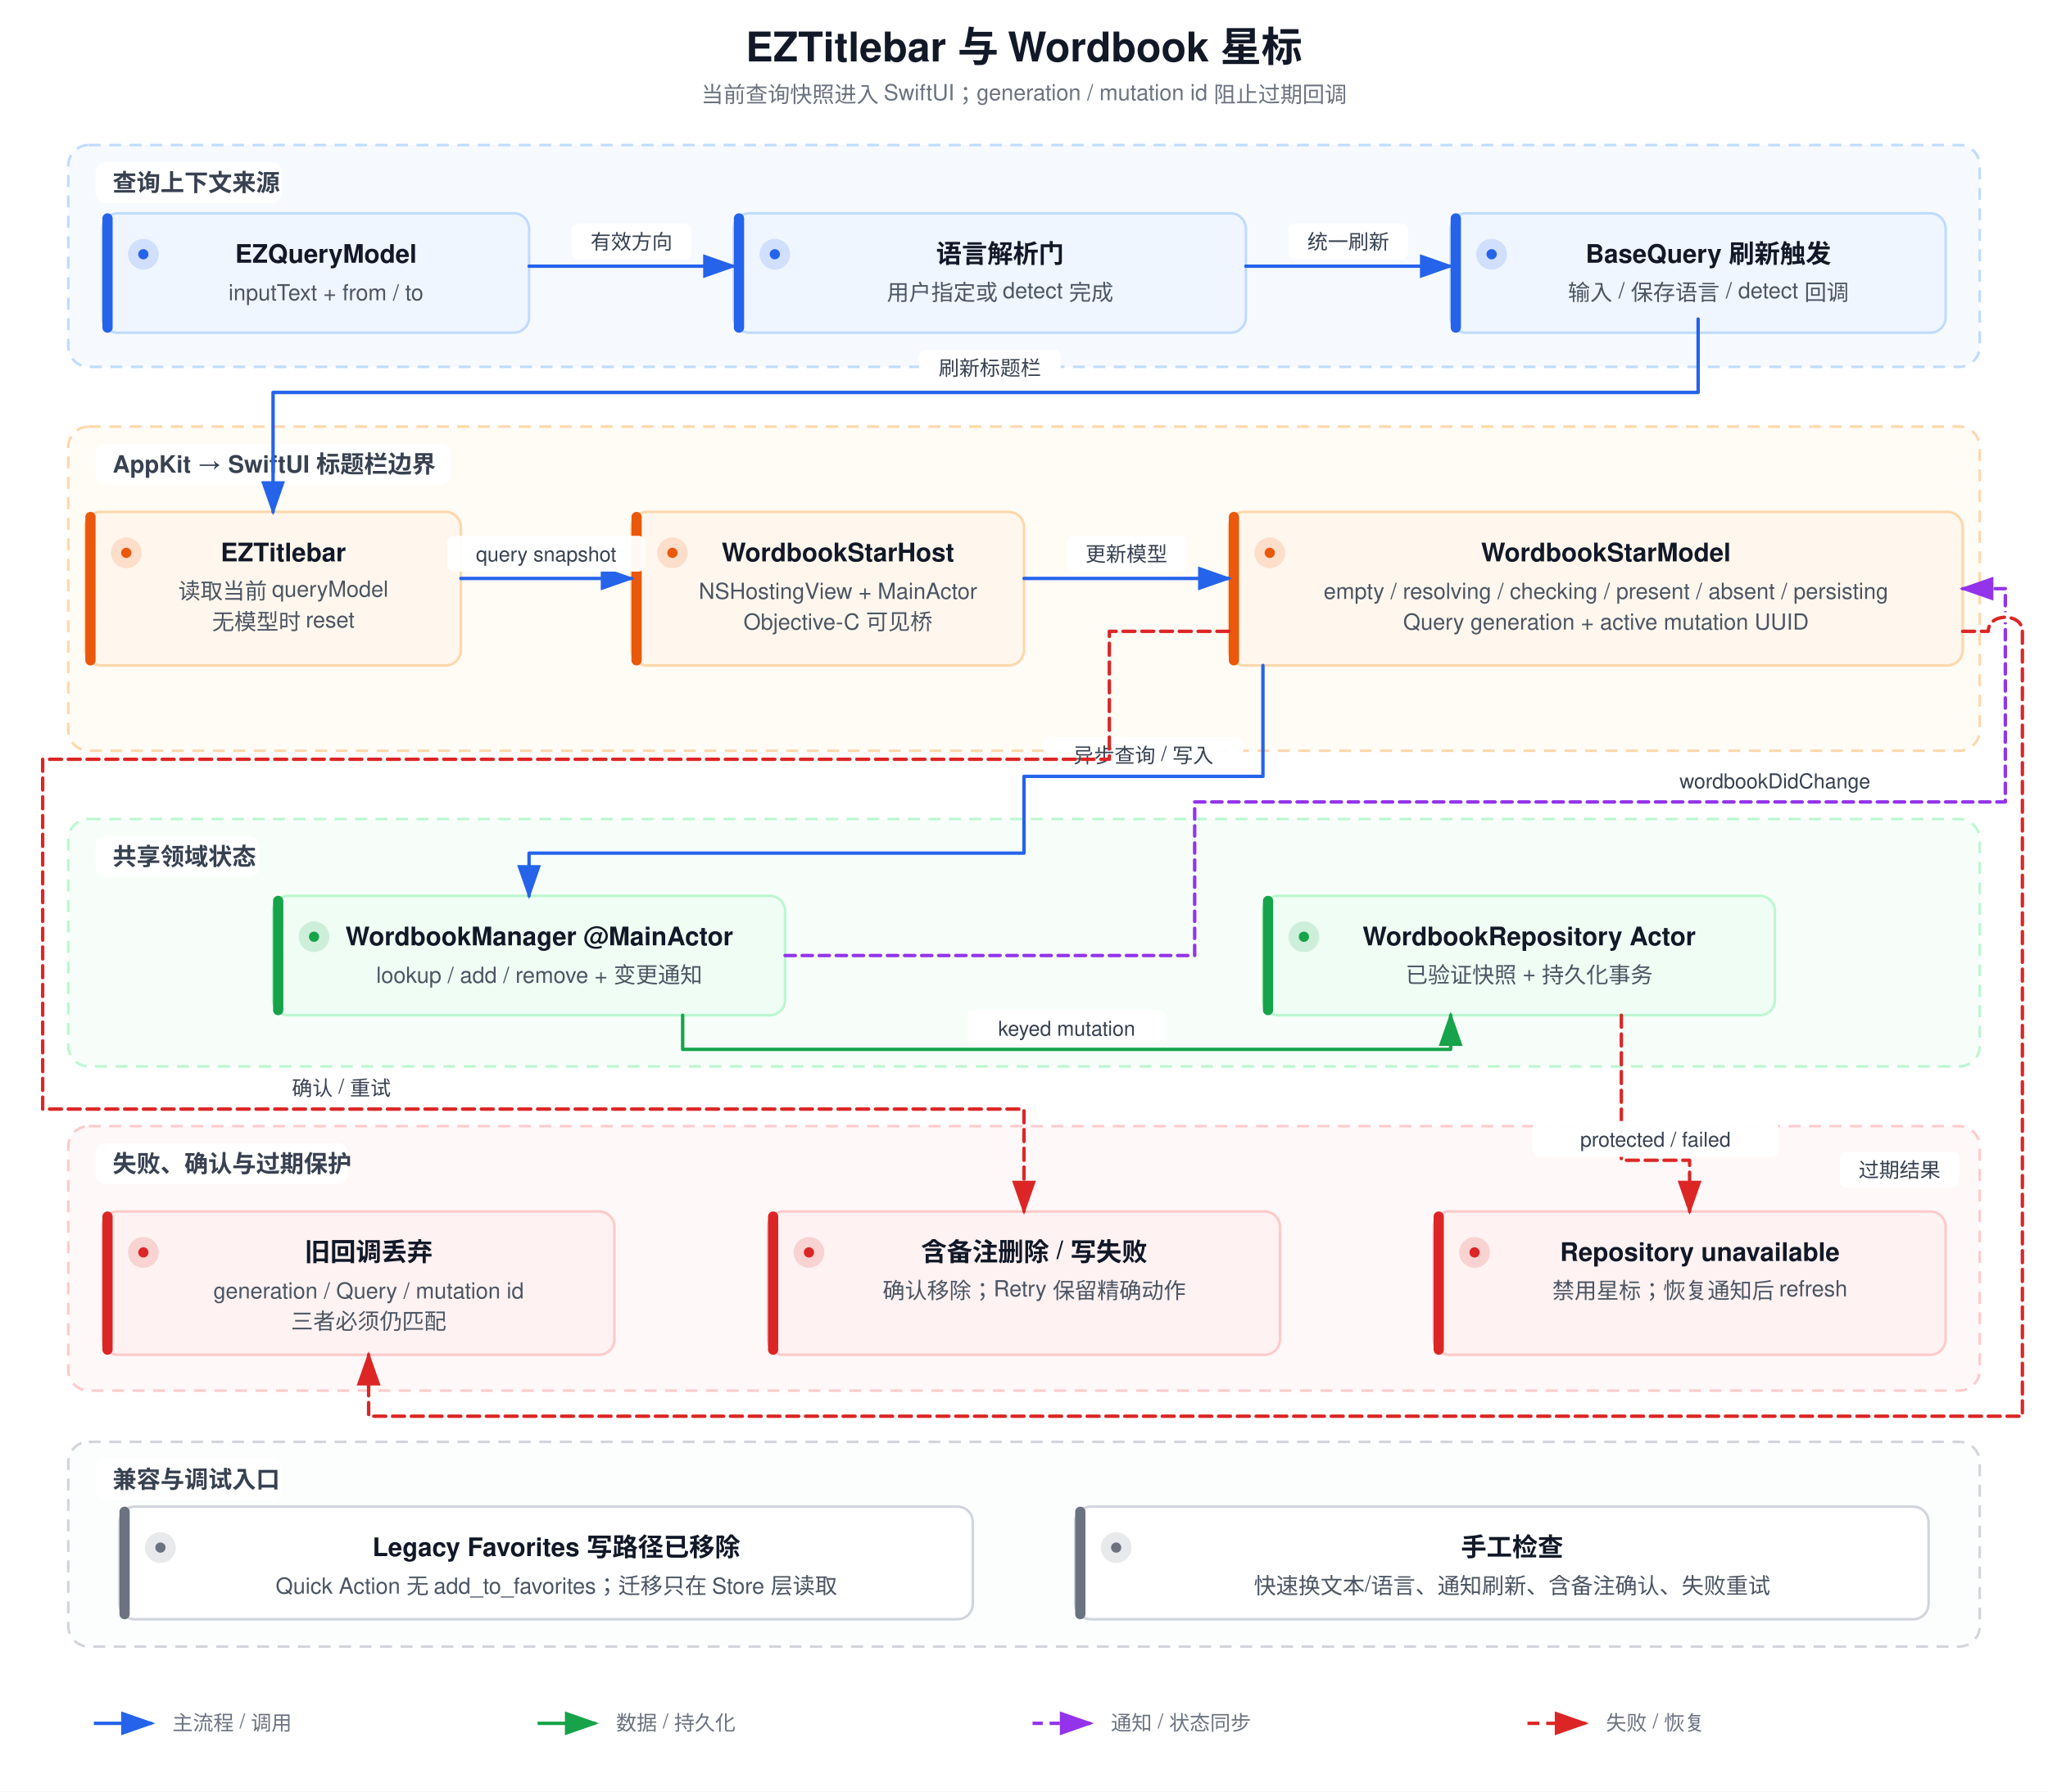
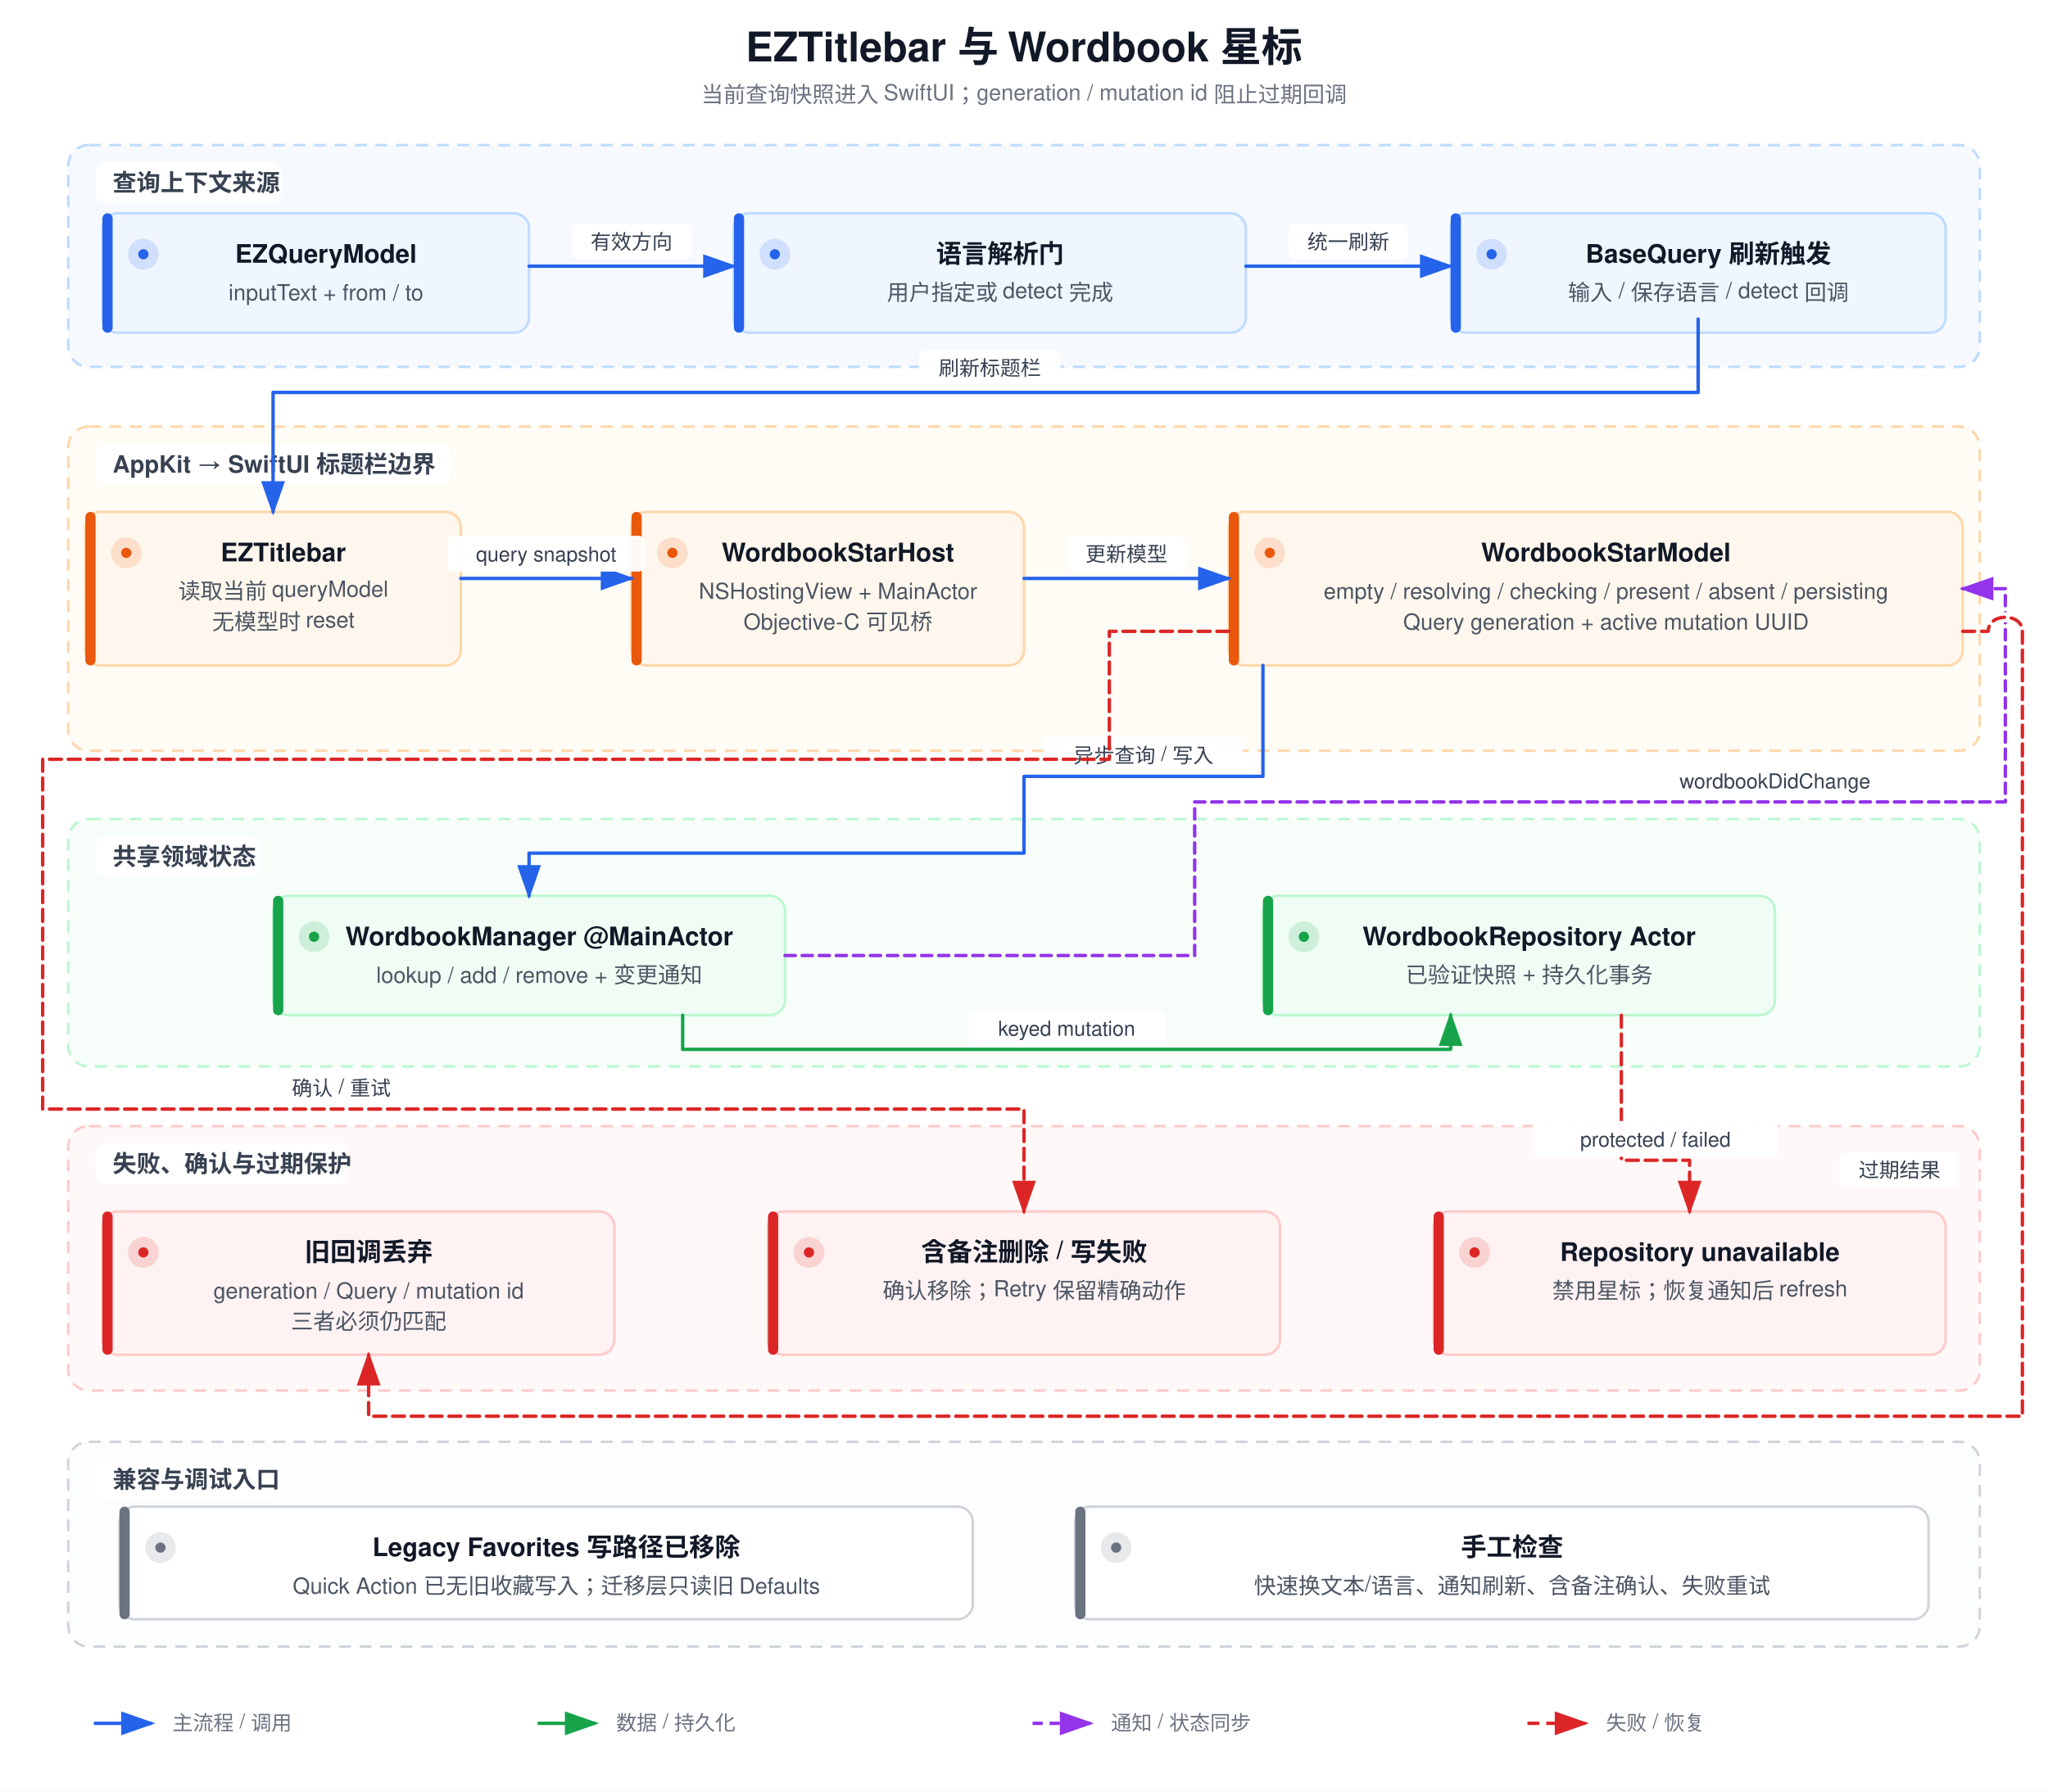
<svg xmlns="http://www.w3.org/2000/svg" viewBox="0 0 1200 1050" width="1200" height="1050">
  <style>
    text { font-family: 'Helvetica Neue', Helvetica, Arial, 'PingFang SC', 'Microsoft YaHei', sans-serif; }
    .diagram-title { fill: #111827; font-size: 24px; font-weight: 600; }
    .subtitle { fill: #6b7280; font-size: 13px; }
    .group-title { fill: #374151; font-size: 14px; font-weight: 600; }
    .node-title { fill: #111827; font-size: 15px; font-weight: 600; }
    .body { fill: #4b5563; font-size: 13px; }
    .edge-label { fill: #374151; font-size: 12px; font-weight: 500; }
    .legend { fill: #6b7280; font-size: 12px; }
  </style>
  <defs>
    <marker id="arrow-blue" markerWidth="10" markerHeight="7" refX="9" refY="3.5" orient="auto">
      <polygon points="0 0, 10 3.5, 0 7" fill="#2563eb" />
    </marker>
    <marker id="arrow-green" markerWidth="10" markerHeight="7" refX="9" refY="3.5" orient="auto">
      <polygon points="0 0, 10 3.5, 0 7" fill="#16a34a" />
    </marker>
    <marker id="arrow-purple" markerWidth="10" markerHeight="7" refX="9" refY="3.5" orient="auto">
      <polygon points="0 0, 10 3.5, 0 7" fill="#9333ea" />
    </marker>
    <marker id="arrow-alert" markerWidth="10" markerHeight="7" refX="9" refY="3.5" orient="auto">
      <polygon points="0 0, 10 3.5, 0 7" fill="#dc2626" />
    </marker>
  </defs>
  <rect width="1200" height="1050" fill="#ffffff" />
  <text x="600" y="36" text-anchor="middle" class="diagram-title">EZTitlebar 与 Wordbook 星标</text>
  <text x="600" y="60" text-anchor="middle" class="subtitle">当前查询快照进入 SwiftUI；generation / mutation id 阻止过期回调</text>
  <rect x="40" y="85" width="1120" height="130" rx="12" fill="#eff6ff" fill-opacity="0.55" stroke="#bfdbfe" stroke-width="1.5" stroke-dasharray="7 5" />
  <rect x="56" y="95" width="109" height="24" rx="6" fill="#ffffff" opacity="0.96" />
  <text x="66" y="112" class="group-title">查询上下文来源</text>
  <rect x="60" y="125" width="250" height="70" rx="9" fill="#eff6ff" stroke="#bfdbfe" stroke-width="1.5" />
  <rect x="60" y="125" width="6" height="70" rx="3" fill="#2563eb" />
  <circle cx="84" cy="149" r="9" fill="#2563eb" opacity="0.16" />
  <circle cx="84" cy="149" r="3" fill="#2563eb" />
  <text x="191" y="154" text-anchor="middle" class="node-title">EZQueryModel</text>
  <text x="191" y="176" text-anchor="middle" class="body">inputText + from / to</text>
  <rect x="430" y="125" width="300" height="70" rx="9" fill="#eff6ff" stroke="#bfdbfe" stroke-width="1.5" />
  <rect x="430" y="125" width="6" height="70" rx="3" fill="#2563eb" />
  <circle cx="454" cy="149" r="9" fill="#2563eb" opacity="0.16" />
  <circle cx="454" cy="149" r="3" fill="#2563eb" />
  <text x="586" y="154" text-anchor="middle" class="node-title">语言解析门</text>
  <text x="586" y="176" text-anchor="middle" class="body">用户指定或 detect 完成</text>
  <rect x="850" y="125" width="290" height="70" rx="9" fill="#eff6ff" stroke="#bfdbfe" stroke-width="1.5" />
  <rect x="850" y="125" width="6" height="70" rx="3" fill="#2563eb" />
  <circle cx="874" cy="149" r="9" fill="#2563eb" opacity="0.16" />
  <circle cx="874" cy="149" r="3" fill="#2563eb" />
  <text x="1001" y="154" text-anchor="middle" class="node-title">BaseQuery 刷新触发</text>
  <text x="1001" y="176" text-anchor="middle" class="body">输入 / 保存语言 / detect 回调</text>
  <path d="M 310 156 H 430" fill="none" stroke="#2563eb" stroke-width="2" stroke-linecap="round" stroke-linejoin="round" marker-end="url(#arrow-blue)" />
  <rect x="335" y="131" width="70" height="21" rx="4" fill="#ffffff" opacity="0.96" />
  <text x="370" y="146" text-anchor="middle" class="edge-label">有效方向</text>
  <path d="M 730 156 H 850" fill="none" stroke="#2563eb" stroke-width="2" stroke-linecap="round" stroke-linejoin="round" marker-end="url(#arrow-blue)" />
  <rect x="755" y="131" width="70" height="21" rx="4" fill="#ffffff" opacity="0.96" />
  <text x="790" y="146" text-anchor="middle" class="edge-label">统一刷新</text>
  <rect x="40" y="250" width="1120" height="190" rx="12" fill="#fff7ed" fill-opacity="0.55" stroke="#fed7aa" stroke-width="1.5" stroke-dasharray="7 5" />
  <rect x="56" y="260" width="208" height="24" rx="6" fill="#ffffff" opacity="0.96" />
  <text x="66" y="277" class="group-title">AppKit → SwiftUI 标题栏边界</text>
  <rect x="50" y="300" width="220" height="90" rx="9" fill="#fff7ed" stroke="#fed7aa" stroke-width="1.5" />
  <rect x="50" y="300" width="6" height="90" rx="3" fill="#ea580c" />
  <circle cx="74" cy="324" r="9" fill="#ea580c" opacity="0.16" />
  <circle cx="74" cy="324" r="3" fill="#ea580c" />
  <text x="166" y="329" text-anchor="middle" class="node-title">EZTitlebar</text>
  <text x="166" y="351" text-anchor="middle" class="body">读取当前 queryModel</text>
  <text x="166" y="369" text-anchor="middle" class="body">无模型时 reset</text>
  <rect x="370" y="300" width="230" height="90" rx="9" fill="#fff7ed" stroke="#fed7aa" stroke-width="1.5" />
  <rect x="370" y="300" width="6" height="90" rx="3" fill="#ea580c" />
  <circle cx="394" cy="324" r="9" fill="#ea580c" opacity="0.16" />
  <circle cx="394" cy="324" r="3" fill="#ea580c" />
  <text x="491" y="329" text-anchor="middle" class="node-title">WordbookStarHost</text>
  <text x="491" y="351" text-anchor="middle" class="body">NSHostingView + MainActor</text>
  <text x="491" y="369" text-anchor="middle" class="body">Objective-C 可见桥</text>
  <rect x="720" y="300" width="430" height="90" rx="9" fill="#fff7ed" stroke="#fed7aa" stroke-width="1.5" />
  <rect x="720" y="300" width="6" height="90" rx="3" fill="#ea580c" />
  <circle cx="744" cy="324" r="9" fill="#ea580c" opacity="0.16" />
  <circle cx="744" cy="324" r="3" fill="#ea580c" />
  <text x="941" y="329" text-anchor="middle" class="node-title">WordbookStarModel</text>
  <text x="941" y="351" text-anchor="middle" class="body">empty / resolving / checking / present / absent / persisting</text>
  <text x="941" y="369" text-anchor="middle" class="body">Query generation + active mutation UUID</text>
  <path d="M 995 187 V 230 H 160 V 300" fill="none" stroke="#2563eb" stroke-width="2" stroke-linecap="round" stroke-linejoin="round" marker-end="url(#arrow-blue)" />
  <rect x="538.5" y="205" width="83" height="21" rx="4" fill="#ffffff" opacity="0.96" />
  <text x="580" y="220" text-anchor="middle" class="edge-label">刷新标题栏</text>
  <path d="M 270 339 H 370" fill="none" stroke="#2563eb" stroke-width="2" stroke-linecap="round" stroke-linejoin="round" marker-end="url(#arrow-blue)" />
  <rect x="262" y="314" width="116" height="21" rx="4" fill="#ffffff" opacity="0.96" />
  <text x="320" y="329" text-anchor="middle" class="edge-label">query snapshot</text>
  <path d="M 600 339 H 720" fill="none" stroke="#2563eb" stroke-width="2" stroke-linecap="round" stroke-linejoin="round" marker-end="url(#arrow-blue)" />
  <rect x="625" y="314" width="70" height="21" rx="4" fill="#ffffff" opacity="0.96" />
  <text x="660" y="329" text-anchor="middle" class="edge-label">更新模型</text>
  <rect x="40" y="480" width="1120" height="145" rx="12" fill="#f0fdf4" fill-opacity="0.55" stroke="#bbf7d0" stroke-width="1.5" stroke-dasharray="7 5" />
  <rect x="56" y="490" width="96" height="24" rx="6" fill="#ffffff" opacity="0.96" />
  <text x="66" y="507" class="group-title">共享领域状态</text>
  <rect x="160" y="525" width="300" height="70" rx="9" fill="#f0fdf4" stroke="#bbf7d0" stroke-width="1.5" />
  <rect x="160" y="525" width="6" height="70" rx="3" fill="#16a34a" />
  <circle cx="184" cy="549" r="9" fill="#16a34a" opacity="0.16" />
  <circle cx="184" cy="549" r="3" fill="#16a34a" />
  <text x="316" y="554" text-anchor="middle" class="node-title">WordbookManager @MainActor</text>
  <text x="316" y="576" text-anchor="middle" class="body">lookup / add / remove + 变更通知</text>
  <rect x="740" y="525" width="300" height="70" rx="9" fill="#f0fdf4" stroke="#bbf7d0" stroke-width="1.5" />
  <rect x="740" y="525" width="6" height="70" rx="3" fill="#16a34a" />
  <circle cx="764" cy="549" r="9" fill="#16a34a" opacity="0.16" />
  <circle cx="764" cy="549" r="3" fill="#16a34a" />
  <text x="896" y="554" text-anchor="middle" class="node-title">WordbookRepository Actor</text>
  <text x="896" y="576" text-anchor="middle" class="body">已验证快照 + 持久化事务</text>
  <path d="M 740 390 V 455 H 600 V 500 H 310 V 525" fill="none" stroke="#2563eb" stroke-width="2" stroke-linecap="round" stroke-linejoin="round" marker-end="url(#arrow-blue)" />
  <rect x="611.5" y="432" width="117" height="21" rx="4" fill="#ffffff" opacity="0.96" />
  <text x="670" y="447" text-anchor="middle" class="edge-label">异步查询 / 写入</text>
  <path d="M 400 595 V 615 H 850 V 595" fill="none" stroke="#16a34a" stroke-width="2" stroke-linecap="round" stroke-linejoin="round" marker-end="url(#arrow-green)" />
  <rect x="567" y="592" width="116" height="21" rx="4" fill="#ffffff" opacity="0.96" />
  <text x="625" y="607" text-anchor="middle" class="edge-label">keyed mutation</text>
  <path d="M 460 560 H 700 V 470 H 1175 V 345 H 1150" fill="none" stroke="#9333ea" stroke-width="2" stroke-linecap="round" stroke-linejoin="round" stroke-dasharray="6 4" marker-end="url(#arrow-purple)" />
  <rect x="971.5" y="447" width="137" height="21" rx="4" fill="#ffffff" opacity="0.96" />
  <text x="1040" y="462" text-anchor="middle" class="edge-label">wordbookDidChange</text>
  <rect x="40" y="660" width="1120" height="155" rx="12" fill="#fef2f2" fill-opacity="0.55" stroke="#fecaca" stroke-width="1.5" stroke-dasharray="7 5" />
  <rect x="56" y="670" width="148" height="24" rx="6" fill="#ffffff" opacity="0.96" />
  <text x="66" y="687" class="group-title">失败、确认与过期保护</text>
  <rect x="60" y="710" width="300" height="84" rx="9" fill="#fef2f2" stroke="#fecaca" stroke-width="1.5" />
  <rect x="60" y="710" width="6" height="84" rx="3" fill="#dc2626" />
  <circle cx="84" cy="734" r="9" fill="#dc2626" opacity="0.16" />
  <circle cx="84" cy="734" r="3" fill="#dc2626" />
  <text x="216" y="739" text-anchor="middle" class="node-title">旧回调丢弃</text>
  <text x="216" y="761" text-anchor="middle" class="body">generation / Query / mutation id</text>
  <text x="216" y="779" text-anchor="middle" class="body">三者必须仍匹配</text>
  <rect x="450" y="710" width="300" height="84" rx="9" fill="#fef2f2" stroke="#fecaca" stroke-width="1.5" />
  <rect x="450" y="710" width="6" height="84" rx="3" fill="#dc2626" />
  <circle cx="474" cy="734" r="9" fill="#dc2626" opacity="0.16" />
  <circle cx="474" cy="734" r="3" fill="#dc2626" />
  <text x="606" y="739" text-anchor="middle" class="node-title">含备注删除 / 写失败</text>
  <text x="606" y="761" text-anchor="middle" class="body">确认移除；Retry 保留精确动作</text>
  <rect x="840" y="710" width="300" height="84" rx="9" fill="#fef2f2" stroke="#fecaca" stroke-width="1.5" />
  <rect x="840" y="710" width="6" height="84" rx="3" fill="#dc2626" />
  <circle cx="864" cy="734" r="9" fill="#dc2626" opacity="0.16" />
  <circle cx="864" cy="734" r="3" fill="#dc2626" />
  <text x="996" y="739" text-anchor="middle" class="node-title">Repository unavailable</text>
  <text x="996" y="761" text-anchor="middle" class="body">禁用星标；恢复通知后 refresh</text>
  <path d="M 720 370 H 650 V 445 H 25 V 650 H 600 V 710" fill="none" stroke="#dc2626" stroke-width="2" stroke-linecap="round" stroke-linejoin="round" stroke-dasharray="7 4" marker-end="url(#arrow-alert)" />
  <rect x="154.5" y="627" width="91" height="21" rx="4" fill="#ffffff" opacity="0.96" />
  <text x="200" y="642" text-anchor="middle" class="edge-label">确认 / 重试</text>
  <path d="M 1165 370 C 1165 359 1185 359 1185 370" fill="none" stroke="#ffffff" stroke-width="6" stroke-linecap="round" />
  <path d="M 1150 370 H 1165 C 1165 359 1185 359 1185 370 V 830 H 216 V 794" fill="none" stroke="#dc2626" stroke-width="2" stroke-linecap="round" stroke-linejoin="round" stroke-dasharray="7 4" marker-end="url(#arrow-alert)" />
  <rect x="1078" y="675" width="70" height="21" rx="4" fill="#ffffff" opacity="0.96" />
  <text x="1113" y="690" text-anchor="middle" class="edge-label">过期结果</text>
  <path d="M 950 595 V 680 H 990 V 710" fill="none" stroke="#dc2626" stroke-width="2" stroke-linecap="round" stroke-linejoin="round" stroke-dasharray="7 4" marker-end="url(#arrow-alert)" />
  <rect x="898" y="657" width="144" height="21" rx="4" fill="#ffffff" opacity="0.96" />
  <text x="970" y="672" text-anchor="middle" class="edge-label">protected / failed</text>
  <rect x="40" y="845" width="1120" height="120" rx="12" fill="#f9fafb" fill-opacity="0.55" stroke="#d1d5db" stroke-width="1.5" stroke-dasharray="7 5" />
  <rect x="56" y="855" width="109" height="24" rx="6" fill="#ffffff" opacity="0.96" />
  <text x="66" y="872" class="group-title">兼容与调试入口</text>
  <rect x="70" y="883" width="500" height="66" rx="9" fill="#ffffff" stroke="#d1d5db" stroke-width="1.5" />
  <rect x="70" y="883" width="6" height="66" rx="3" fill="#6b7280" />
  <circle cx="94" cy="907" r="9" fill="#6b7280" opacity="0.16" />
  <circle cx="94" cy="907" r="3" fill="#6b7280" />
  <text x="326" y="912" text-anchor="middle" class="node-title">Legacy Favorites 写路径已移除</text>
-   <text x="326" y="934" text-anchor="middle" class="body">Quick Action 无 add_to_favorites；迁移只在 Store 层读取</text>
+   <text x="326" y="934" text-anchor="middle" class="body">Quick Action 已无旧收藏写入；迁移层只读旧 Defaults</text>
  <rect x="630" y="883" width="500" height="66" rx="9" fill="#ffffff" stroke="#d1d5db" stroke-width="1.5" />
  <rect x="630" y="883" width="6" height="66" rx="3" fill="#6b7280" />
  <circle cx="654" cy="907" r="9" fill="#6b7280" opacity="0.16" />
  <circle cx="654" cy="907" r="3" fill="#6b7280" />
  <text x="886" y="912" text-anchor="middle" class="node-title">手工检查</text>
  <text x="886" y="934" text-anchor="middle" class="body">快速换文本/语言、通知刷新、含备注确认、失败重试</text>
  <line x1="55" y1="1010" x2="89" y2="1010" stroke="#2563eb" stroke-width="2" marker-end="url(#arrow-blue)" />
  <text x="101" y="1014" class="legend">主流程 / 调用</text>
  <line x1="315" y1="1010" x2="349" y2="1010" stroke="#16a34a" stroke-width="2" marker-end="url(#arrow-green)" />
  <text x="361" y="1014" class="legend">数据 / 持久化</text>
  <line x1="605" y1="1010" x2="639" y2="1010" stroke="#9333ea" stroke-width="2" stroke-dasharray="6 4" marker-end="url(#arrow-purple)" />
  <text x="651" y="1014" class="legend">通知 / 状态同步</text>
  <line x1="895" y1="1010" x2="929" y2="1010" stroke="#dc2626" stroke-width="2" stroke-dasharray="7 4" marker-end="url(#arrow-alert)" />
  <text x="941" y="1014" class="legend">失败 / 恢复</text>
</svg>
